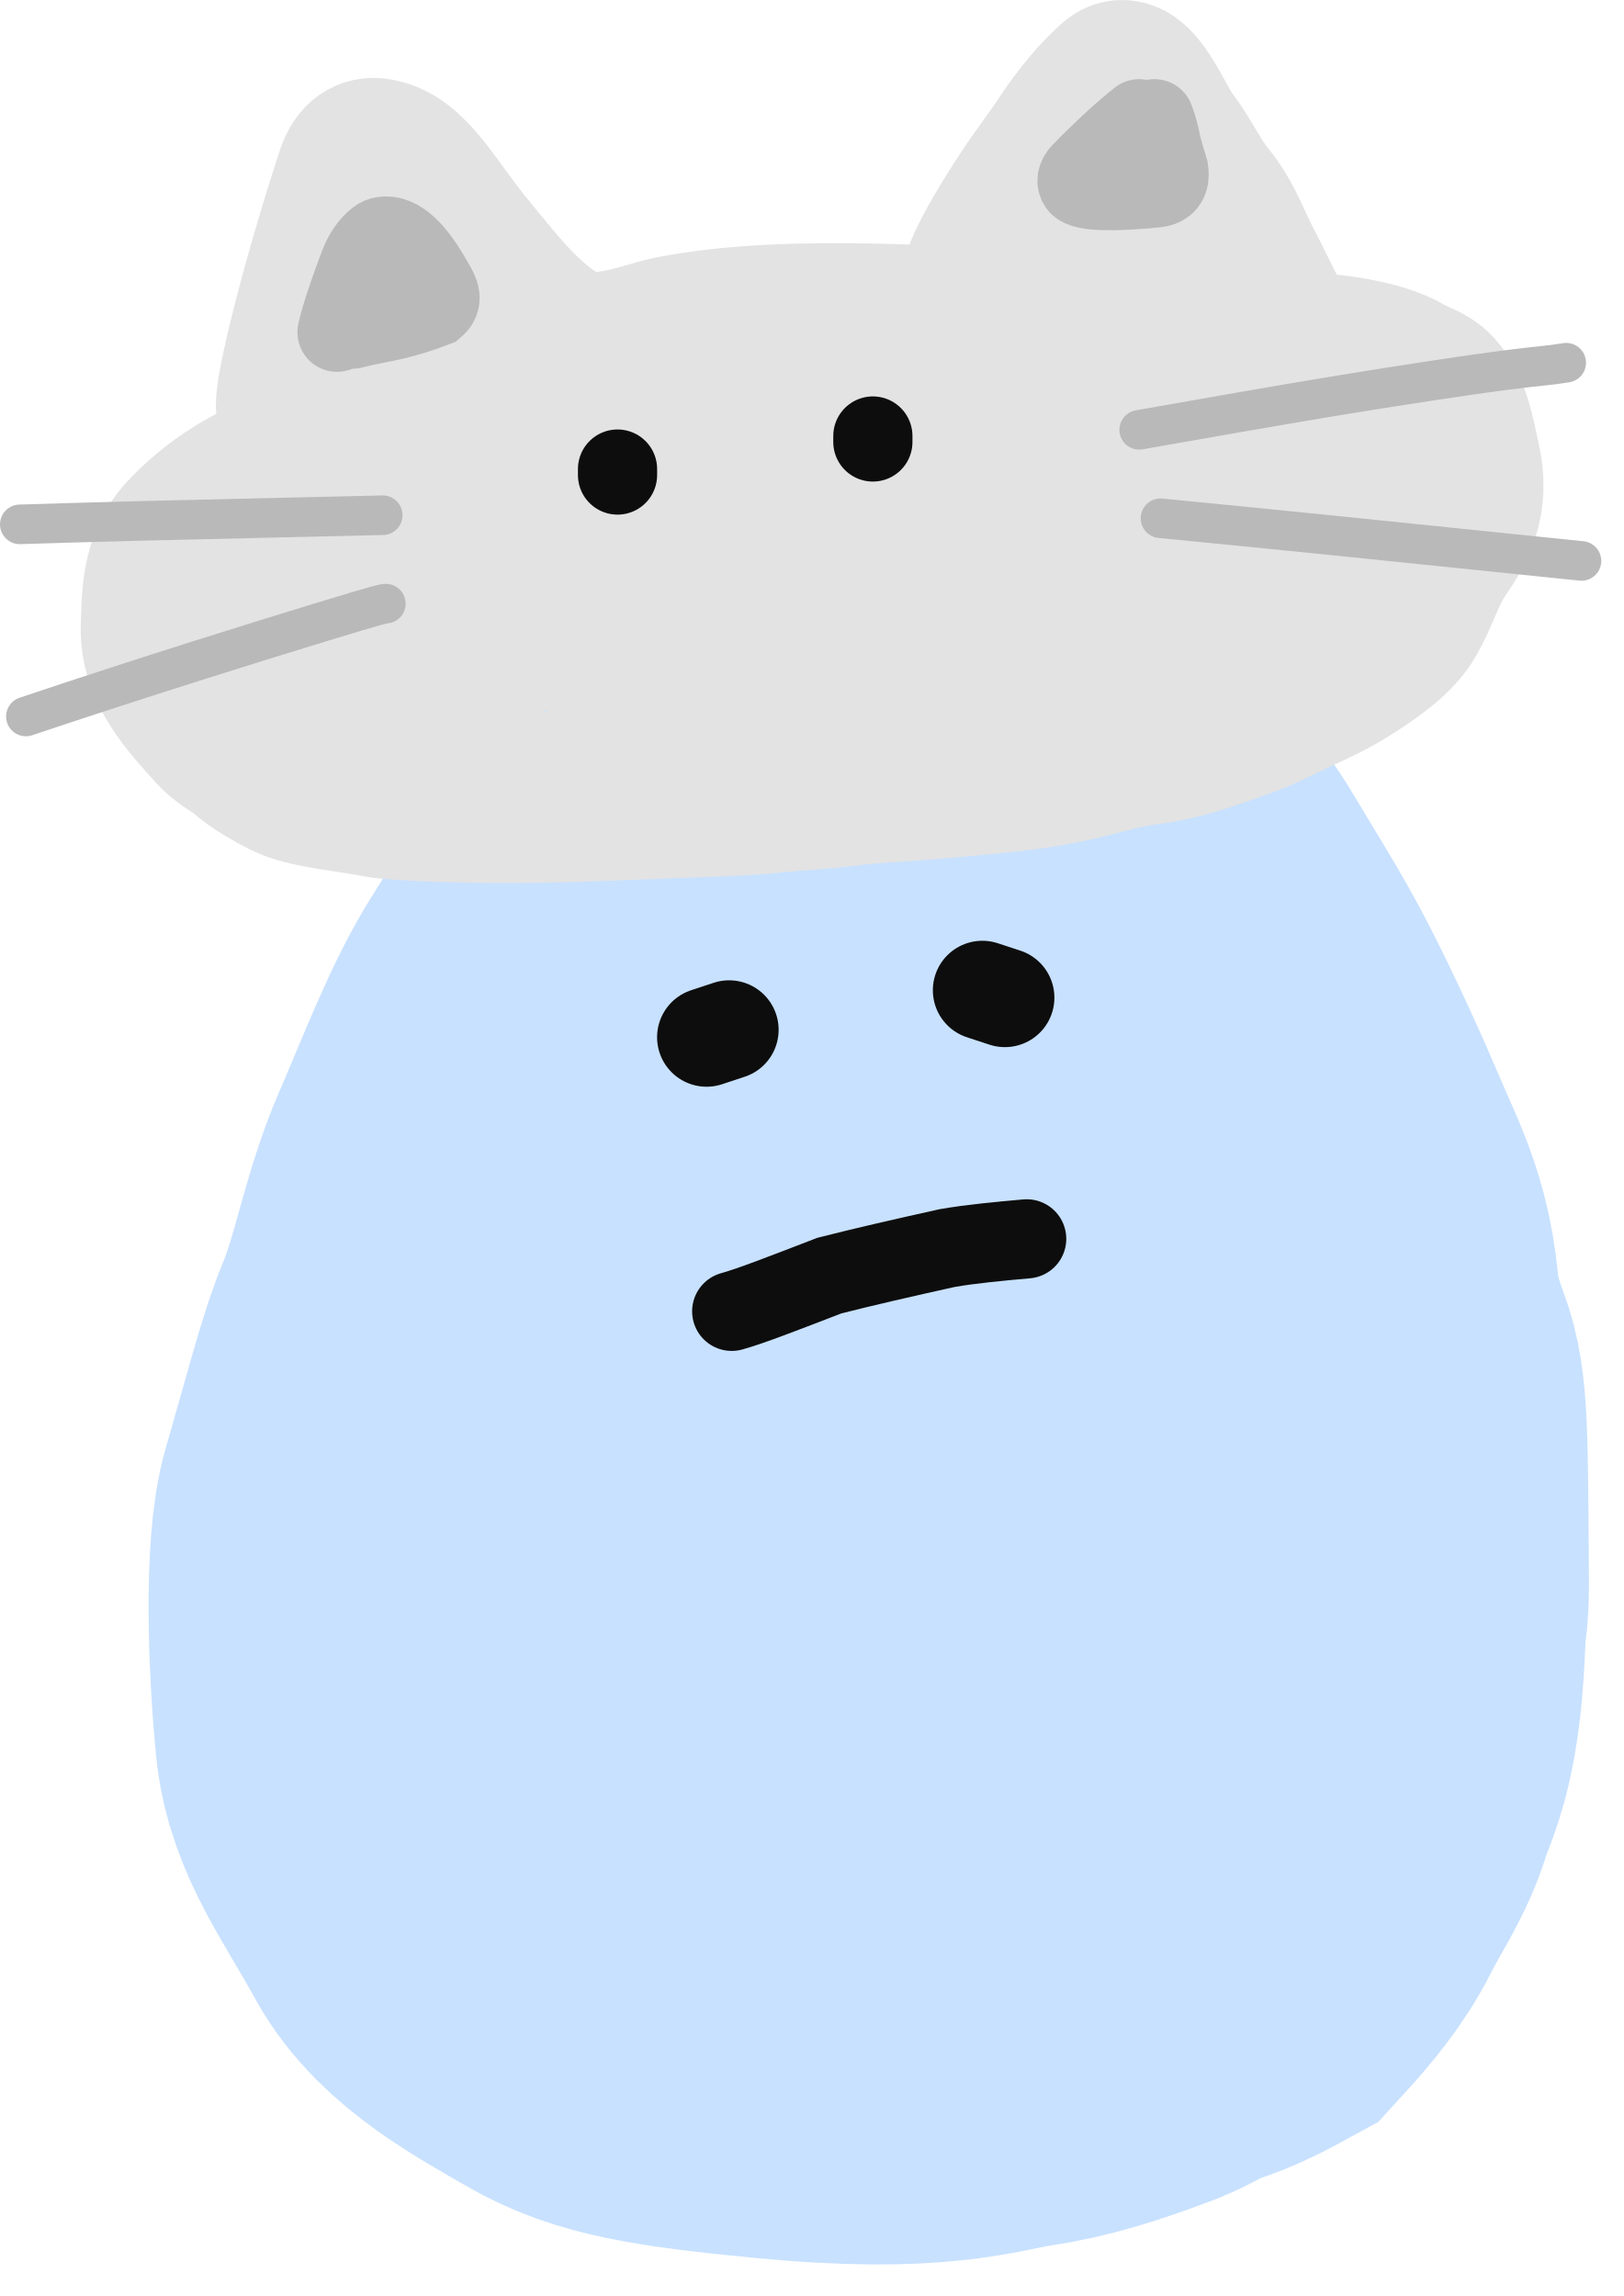
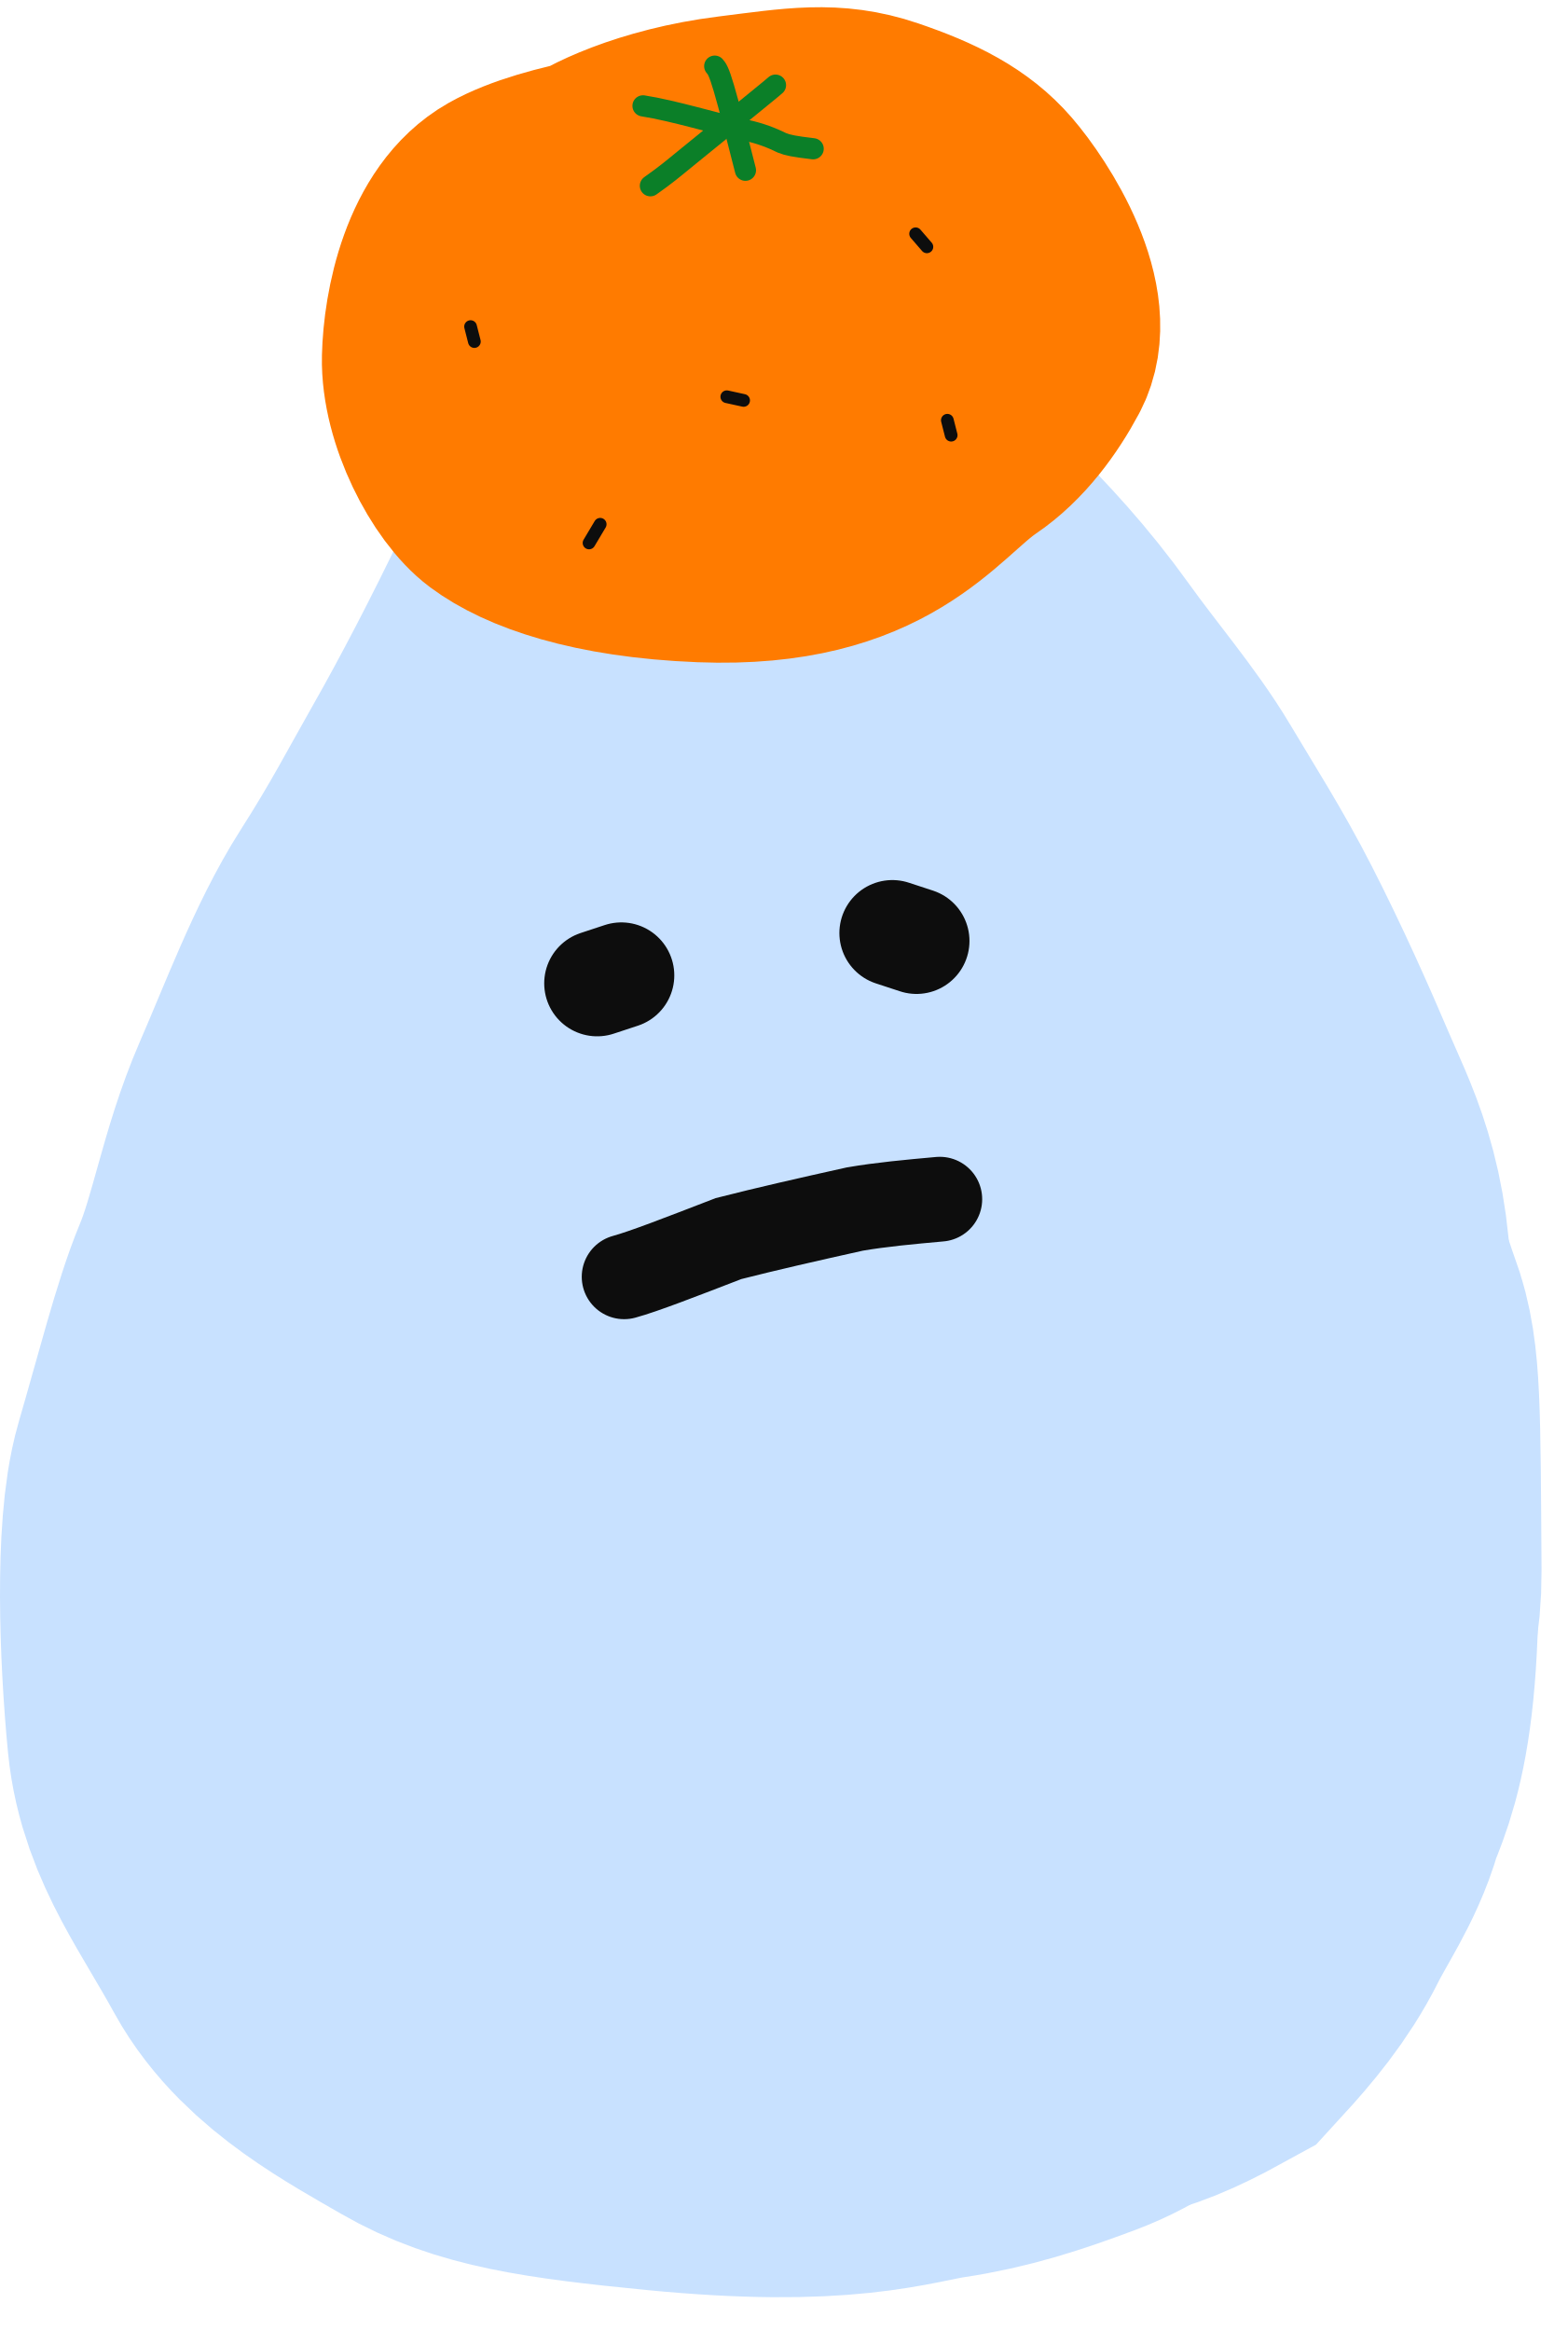
- <svg xmlns="http://www.w3.org/2000/svg" width="41" height="58" viewBox="0 0 41 58" fill="none">
-   <path d="M20.086 14C19.561 15.947 17.464 20.143 16.157 22.441C15.577 23.458 15.127 24.339 14.284 25.659C13.557 26.798 12.964 28.399 12.33 29.855C11.713 31.273 11.486 32.782 10.958 34.051C10.591 34.932 10.219 36.42 9.717 38.141C9.396 39.24 9.478 41.899 9.662 43.789C9.788 45.086 10.583 46.085 11.48 47.719C12.082 48.815 13.481 49.568 14.673 50.256C15.697 50.847 16.863 51.05 19.571 51.313C23.496 51.694 24.567 51.209 25.624 51.051C26.64 50.9 27.471 50.629 28.526 50.234C29.889 49.724 30.533 48.678 31.299 47.861C32.148 46.954 32.329 45.724 32.699 44.879C33.045 44.091 33.174 42.982 33.254 42.029C33.34 41.013 33.649 39.866 33.677 33.843C33.687 31.675 33.178 30.84 32.65 29.601C32.22 28.593 31.648 27.306 31.014 26.064C30.443 24.946 29.852 24.032 29.272 23.055C28.743 22.164 27.902 21.185 27.162 20.152C26.408 19.101 25.685 18.332 24.945 17.592C23.994 16.641 23.152 16.008 22.464 15.296C22.14 14.961 21.83 14.635 21.462 14.397C21.271 14.275 20.989 14.317 20.828 14.447C20.032 15.094 20.403 18.775 20.272 21.015C20.151 23.073 19.77 25.919 19.586 27.322C19.392 28.802 19.136 29.935 18.479 33.829C18.169 35.67 17.873 37.896 17.422 40.538C17.332 41.07 17.29 41.386 18.099 40.319C18.908 39.253 20.58 36.797 21.912 34.618C23.244 32.438 24.184 30.609 24.799 29.85C25.414 29.091 25.676 29.457 25.862 29.933C26.261 30.947 26.314 33.038 26.341 35.751C26.384 40.163 24.784 42.603 24.705 42.764C24.003 44.189 26.043 38.976 27.444 38.121C27.698 37.966 27.946 38.067 28.184 38.224C28.758 38.601 29.058 39.226 29.216 39.856C29.319 40.268 29.27 40.904 29.191 41.306C29.075 41.9 26.6 42.025 24.419 42.498C23.186 42.765 22.414 44.131 21.986 44.978C22.037 45.138 22.246 45.243 22.458 45.375C22.67 45.507 22.879 45.664 23.095 45.825" stroke="#C8E1FF" stroke-width="11.495" stroke-linecap="round" />
-   <path d="M31.102 28.687C31.321 29.787 31.673 30.577 32.113 31.218C32.538 31.836 32.862 32.605 33.303 33.333C33.748 34.067 33.92 34.852 34.12 35.624C34.257 36.155 34.186 36.661 34.252 37.994C34.533 43.661 33.79 44.37 33.592 45.076C33.381 45.827 32.91 46.486 32.557 47.191C32.212 47.882 31.72 48.468 31.214 49.021C30.53 49.396 30.002 49.617 29.563 49.683C29.298 49.706 28.949 49.706 28.59 49.706" stroke="#C8E1FF" stroke-width="11.495" stroke-linecap="round" />
-   <path d="M28.458 23.928C28.942 24.367 29.468 25.332 30.042 26.304C30.525 27.121 30.748 27.846 31.21 28.443C31.676 29.043 31.805 29.829 32.027 30.535C32.252 31.254 32.73 31.944 33.193 32.541C33.671 33.157 33.833 33.927 34.097 34.633C34.362 35.34 34.362 36.175 34.385 40.084C34.394 41.565 33.836 42.343 33.395 43.093C33.025 43.724 32.384 44.458 31.743 45.121C31.414 45.211 30.972 45.298 30.445 45.453C30.179 45.519 29.917 45.563 29.648 45.608" stroke="#C8E1FF" stroke-width="11.495" stroke-linecap="round" />
-   <path d="M24.811 25.015L25.381 25.202" stroke="#0D0D0D" stroke-width="2.5" stroke-linecap="round" />
-   <path d="M17.846 26.202L18.416 26.014" stroke="#0D0D0D" stroke-width="2.5" stroke-linecap="round" />
-   <path d="M18.481 33.126C18.94 33.001 19.801 32.666 20.946 32.224C21.861 31.991 22.79 31.78 23.923 31.528C24.535 31.422 25.223 31.359 25.931 31.295" stroke="#0D0D0D" stroke-width="2" stroke-linecap="round" />
-   <path d="M7.452 10.224C7.452 9.677 8.124 6.978 8.976 4.402C9.103 4.018 9.314 3.952 9.484 3.971C10.348 4.071 10.883 5.218 11.815 6.341C12.527 7.198 13.129 8.016 14.06 8.611C14.984 9.202 16.223 8.614 16.963 8.466C20.007 7.856 24.407 8.316 24.703 8.211C25.44 7.95 26.055 6.124 26.78 5.033C26.988 4.722 27.29 4.46 27.564 4.185C27.694 4.055 27.881 4.036 28.051 4.056C28.927 4.161 29.913 5.597 30.722 6.491C31.06 6.788 31.359 7.085 31.613 7.402C31.741 7.552 31.867 7.678 31.996 7.935" stroke="#E3E3E3" stroke-width="4" stroke-linecap="round" />
-   <path d="M7.58 11.75C6.395 12.088 5.382 12.762 4.657 13.548C4.051 14.205 4.062 15.094 4.04 15.858C4.01 16.902 4.779 17.724 5.436 18.445C6.193 19.275 8.246 19.632 9.463 19.803C10.121 19.896 12.561 20.016 15.845 19.995C17.409 19.985 18.005 19.889 19.163 19.826C21.626 19.692 23.39 19.465 23.77 19.401C25.405 19.128 28.466 18.703 30.211 18.343C31.794 18.015 32.841 17.221 33.668 16.648C34.705 15.93 35.046 15.059 35.387 14.296C35.735 13.517 35.557 12.35 35.115 11.35C34.672 10.864 34.287 10.479 33.991 10.246C33.822 10.14 33.612 10.056 33.014 9.715" stroke="#E3E3E3" stroke-width="4" stroke-linecap="round" />
-   <path d="M24.859 6.838C25.052 6.355 25.572 5.511 25.913 4.991C26.244 4.485 26.61 4.018 26.919 3.547C27.273 3.007 27.778 2.396 28.168 2.069C28.644 1.67 29.174 3.105 29.514 3.544C29.866 3.997 30.114 4.565 30.488 5.02C30.944 5.575 31.184 6.317 31.477 6.837C31.802 7.485 32.127 8.135 32.24 8.394C32.289 8.524 32.321 8.653 32.549 9.077" stroke="#E3E3E3" stroke-width="4" stroke-linecap="round" />
-   <path d="M32.744 8.883C33.648 8.883 34.882 9.076 35.483 9.433C35.761 9.598 36.053 9.661 36.247 9.871C36.672 10.331 36.766 10.989 36.913 11.654C37.191 12.909 36.573 13.584 36.282 14.056C36.004 14.507 35.861 15.013 35.552 15.565C35.276 16.057 34.661 16.505 33.947 16.945C33.421 17.269 32.876 17.48 32.195 17.82C31.654 18.091 31.124 18.259 30.604 18.438C30.046 18.63 29.469 18.778 28.934 18.843C28.316 18.919 27.686 19.135 26.987 19.282C26.299 19.426 25.77 19.493 24.962 19.574C22.891 19.78 22.105 19.785 21.504 19.866C20.745 19.968 20.158 19.98 19.427 20.06C18.763 20.134 17.15 20.174 15.169 20.255C12.118 20.379 9.903 20.239 9.58 20.175C8.748 20.008 7.763 19.948 7.211 19.672C6.856 19.495 6.529 19.299 6.286 19.105C6.171 19.007 6.075 18.911 5.684 18.617" stroke="#E3E3E3" stroke-width="4" stroke-linecap="round" />
-   <path d="M8.408 12.679C8.408 12.743 7.734 14.061 6.872 15.719C6.29 16.84 8.083 13.882 8.391 13.411C8.863 12.687 9.249 11.26 9.527 10.394C9.795 9.555 10.225 9.112 10.435 8.593C10.488 8.463 10.517 8.334 10.533 8.444C10.684 9.454 9.81 11.783 9.092 13.534C8.23 15.636 7.826 16.471 7.662 16.945C7.366 17.797 9.508 15.764 10.982 14.614C12.432 13.482 12.787 12.455 13.177 11.821C13.353 11.534 13.566 11.285 13.664 11.203C14.856 10.201 11.494 14.719 11.022 15.499C10.592 16.209 10.034 16.892 9.74 17.56C9.675 17.706 9.578 17.867 9.593 17.982C9.608 18.097 9.736 18.161 9.883 18.13C10.221 18.058 10.644 17.677 11.42 17.193C12.618 16.445 14.239 14.96 15.828 13.436C17.147 12.17 17.848 11.707 18.593 11.075C18.781 10.916 18.95 10.831 18.969 10.75C19.123 10.07 17.235 10.991 16.96 11.153C16.808 11.242 16.653 11.378 16.795 11.412C18.081 11.721 20.428 10.351 21.999 9.857C23.856 9.274 24.789 9.305 25.602 9.159C26.197 9.052 26.866 8.657 27.647 8.397C27.95 8.296 28.199 8.169 28.491 8.137C29.281 8.048 30.111 8.75 30.697 9.189C31.349 9.678 31.93 10.405 32.256 10.925C32.603 11.478 32.807 12.221 32.792 13.017C32.779 13.715 31.741 14.104 31.14 14.462C30.304 14.96 29.181 15.305 25.409 16.131C24.359 16.361 23.052 16.409 21.206 16.604C18.966 16.84 16.925 16.767 15.151 16.462C14.754 16.394 15.915 15.546 17.071 14.975C18.227 14.404 19.48 13.89 21.041 13.304C22.602 12.718 24.432 12.075 25.488 11.728C27.14 11.185 27.744 11.057 28.441 10.943C28.682 10.904 29.005 10.927 29.203 10.991C29.401 11.055 29.465 11.184 29.434 11.314C29.363 11.61 28.531 12.091 26.161 12.916C24.448 13.512 21.51 13.837 20.133 14.085C18.757 14.334 18.981 14.334 20.896 13.9C22.811 13.466 26.408 12.599 28.406 12.136C30.686 11.608 31.087 11.512 31.25 11.302C31.409 11.095 31.381 10.766 31.3 10.443C31.203 10.051 30.765 9.889 30.346 9.776C30.061 9.699 29.605 9.694 27.848 9.887C26.09 10.079 23.038 10.496 21.386 10.712C19.183 10.991 18.212 11.346 17.321 11.719C16.944 11.867 16.719 11.931 16.39 12.095" stroke="#E3E3E3" stroke-width="4" stroke-linecap="round" />
-   <path d="M15.597 11.849V12" stroke="#0D0D0D" stroke-width="2" stroke-linecap="round" />
-   <path d="M22.046 11.014V11.165" stroke="#0D0D0D" stroke-width="2" stroke-linecap="round" />
-   <path d="M8.512 8.393C8.614 7.932 8.869 7.216 9.076 6.674C9.186 6.386 9.358 6.159 9.525 6.031C9.607 5.968 9.717 5.954 9.82 5.966C10.248 6.017 10.666 6.618 10.925 7.081C10.981 7.182 11.052 7.286 11.092 7.402C11.131 7.518 11.131 7.645 10.991 7.762C10.156 8.085 9.695 8.135 9.22 8.238C9.103 8.264 9.002 8.289 8.897 8.316" stroke="#B9B9B9" stroke-width="2" stroke-linecap="round" />
-   <path d="M28.773 3C28.415 3.281 27.902 3.743 27.311 4.346C27.188 4.472 27.181 4.59 27.232 4.668C27.351 4.852 28.201 4.849 29.203 4.747C29.556 4.711 29.543 4.442 29.518 4.287C29.442 4.029 29.364 3.797 29.313 3.541C29.287 3.412 29.261 3.285 29.158 3" stroke="#B9B9B9" stroke-width="2" stroke-linecap="round" />
-   <path d="M0.5 13.246C1.314 13.22 2.127 13.195 3.652 13.156C5.177 13.118 7.389 13.067 9.667 13.015" stroke="#B9B9B9" stroke-linecap="round" />
-   <path d="M9.745 15.249C9.694 15.249 9.643 15.249 8.142 15.707C6.642 16.164 3.693 17.079 0.654 18.099" stroke="#B9B9B9" stroke-linecap="round" />
-   <path d="M28.773 10.858C30.501 10.553 32.23 10.248 33.883 9.976C35.536 9.705 37.062 9.476 37.962 9.358C38.862 9.24 39.091 9.24 39.558 9.163" stroke="#B9B9B9" stroke-linecap="round" />
-   <path d="M29.311 13.092C30.608 13.219 31.905 13.346 33.678 13.526C35.452 13.706 37.664 13.935 39.943 14.17" stroke="#B9B9B9" stroke-linecap="round" />
+ <svg xmlns="http://www.w3.org/2000/svg" width="37" height="55" viewBox="0 0 37 55" fill="none">
+   <path d="M16.334 11C15.808 12.947 13.712 17.143 12.404 19.441C11.825 20.458 11.375 21.339 10.532 22.659C9.804 23.798 9.212 25.399 8.578 26.855C7.96 28.273 7.733 29.782 7.205 31.052C6.839 31.932 6.466 33.42 5.965 35.141C5.644 36.24 5.725 38.899 5.909 40.789C6.035 42.086 6.831 43.085 7.728 44.719C8.329 45.815 9.728 46.568 10.921 47.256C11.944 47.847 13.11 48.05 15.819 48.313C19.743 48.694 20.815 48.209 21.872 48.051C22.887 47.9 23.719 47.629 24.774 47.234C26.137 46.724 26.781 45.678 27.546 44.861C28.395 43.954 28.576 42.724 28.947 41.879C29.292 41.091 29.422 39.982 29.502 39.029C29.587 38.013 29.897 36.866 29.925 30.843C29.935 28.675 29.425 27.84 28.897 26.601C28.468 25.593 27.896 24.306 27.261 23.064C26.691 21.946 26.1 21.032 25.52 20.055C24.99 19.164 24.149 18.185 23.409 17.152C22.656 16.101 21.933 15.332 21.192 14.592C20.242 13.641 19.399 13.008 18.711 12.296C18.387 11.961 18.077 11.635 17.709 11.397C17.519 11.275 17.236 11.317 17.076 11.447C16.28 12.094 16.651 15.775 16.519 18.015C16.398 20.073 16.017 22.919 15.834 24.322C15.64 25.802 15.384 26.935 14.727 30.829C14.416 32.67 14.12 34.896 13.67 37.538C13.579 38.07 13.538 38.386 14.347 37.319C15.156 36.253 16.828 33.797 18.16 31.618C19.491 29.438 20.432 27.609 21.047 26.85C21.662 26.091 21.923 26.457 22.11 26.933C22.509 27.947 22.561 30.038 22.588 32.751C22.632 37.163 21.032 39.603 20.953 39.764C20.251 41.189 22.291 35.976 23.692 35.121C23.946 34.966 24.194 35.067 24.432 35.224C25.005 35.601 25.305 36.226 25.463 36.856C25.567 37.268 25.517 37.904 25.439 38.306C25.323 38.9 22.848 39.025 20.667 39.498C19.434 39.765 18.662 41.131 18.234 41.978C18.285 42.138 18.494 42.243 18.706 42.375C18.918 42.507 19.127 42.664 19.342 42.825" stroke="#C8E1FF" stroke-width="11.495" stroke-linecap="round" />
+   <path d="M27.349 25.687C27.569 26.787 27.92 27.577 28.361 28.218C28.786 28.836 29.11 29.605 29.551 30.333C29.995 31.067 30.167 31.852 30.367 32.624C30.504 33.155 30.433 33.661 30.499 34.994C30.78 40.661 30.038 41.37 29.84 42.076C29.629 42.827 29.157 43.486 28.805 44.191C28.459 44.882 27.968 45.468 27.461 46.021C26.778 46.396 26.249 46.617 25.81 46.683C25.546 46.706 25.197 46.706 24.837 46.706" stroke="#C8E1FF" stroke-width="11.495" stroke-linecap="round" />
+   <path d="M24.705 20.928C25.189 21.367 25.715 22.332 26.289 23.304C26.772 24.121 26.995 24.846 27.457 25.443C27.923 26.043 28.052 26.829 28.274 27.535C28.499 28.254 28.978 28.944 29.44 29.541C29.918 30.157 30.08 30.927 30.344 31.633C30.609 32.34 30.609 33.175 30.632 37.084C30.641 38.565 30.083 39.343 29.642 40.093C29.272 40.724 28.631 41.458 27.99 42.121C27.661 42.211 27.219 42.298 26.692 42.453C26.426 42.519 26.165 42.563 25.895 42.608" stroke="#C8E1FF" stroke-width="11.495" stroke-linecap="round" />
+   <path d="M21.059 22.015L21.629 22.202" stroke="#0D0D0D" stroke-width="2.5" stroke-linecap="round" />
+   <path d="M14.093 23.202L14.663 23.014" stroke="#0D0D0D" stroke-width="2.5" stroke-linecap="round" />
+   <path d="M14.729 30.126C15.188 30.001 16.049 29.666 17.194 29.224C18.11 28.991 19.038 28.78 20.171 28.528C20.783 28.422 21.471 28.359 22.179 28.295" stroke="#0D0D0D" stroke-width="2" stroke-linecap="round" />
+   <path d="M16.598 3.505C15.487 3.624 13.037 3.915 11.815 4.606C10.499 5.351 10.123 7.33 10.097 8.438C10.068 9.716 10.903 11.3 11.646 11.853C12.448 12.451 14.017 13.028 16.561 13.127C20.761 13.291 21.861 11.321 23.031 10.531C23.757 10.041 24.304 9.278 24.675 8.582C25.401 7.22 24.025 5.131 23.403 4.411C22.796 3.707 21.971 3.295 20.863 2.918C19.669 2.512 18.75 2.686 17.267 2.87C15.333 3.11 13.986 3.783 13.627 4.092C13.268 4.402 12.971 4.752 12.805 5.176C12.425 6.148 13.029 7.579 13.799 8.894C14.297 9.744 14.841 10.194 15.234 10.341C15.424 10.413 15.638 10.322 15.787 10.149C16.447 9.382 16.008 8.099 15.926 6.693C15.908 6.369 15.886 6.101 15.98 5.938C16.075 5.774 16.279 5.722 16.461 5.785C17.426 6.115 18.204 8.127 18.799 9.272C19.144 9.935 19.579 6.433 19.88 5.22C20.584 5.833 21.049 6.373 21.334 6.738C21.464 6.925 21.567 7.116 21.712 7.467" stroke="#FF7B00" stroke-width="5" stroke-linecap="round" />
+   <path d="M18.301 2.009C18.246 2.057 18.191 2.104 17.801 2.421C17.412 2.739 16.689 3.324 16.261 3.673C15.834 4.022 15.724 4.117 15.349 4.383" stroke="#0B7F28" stroke-width="0.5" stroke-linecap="round" />
+   <path d="M15.175 2.498C15.912 2.613 16.869 2.913 17.622 3.077C17.944 3.148 18.209 3.25 18.459 3.373C18.591 3.425 18.733 3.456 19.19 3.51" stroke="#0B7F28" stroke-width="0.5" stroke-linecap="round" />
+   <path d="M16.867 1.561C16.915 1.616 16.962 1.671 17.082 2.077C17.203 2.483 17.394 3.239 17.592 4.017" stroke="#0B7F28" stroke-width="0.5" stroke-linecap="round" />
+   <path d="M17.152 9.361L17.549 9.448" stroke="#0D0D0D" stroke-width="0.3" stroke-linecap="round" />
+   <path d="M11.105 7.706L11.195 8.059" stroke="#0D0D0D" stroke-width="0.3" stroke-linecap="round" />
+   <path d="M21.608 5.516L21.874 5.824" stroke="#0D0D0D" stroke-width="0.3" stroke-linecap="round" />
+   <path d="M22.357 9.916L22.447 10.268" stroke="#0D0D0D" stroke-width="0.3" stroke-linecap="round" />
+   <path d="M13.901 12.811L14.164 12.37" stroke="#0D0D0D" stroke-width="0.3" stroke-linecap="round" />
</svg>
